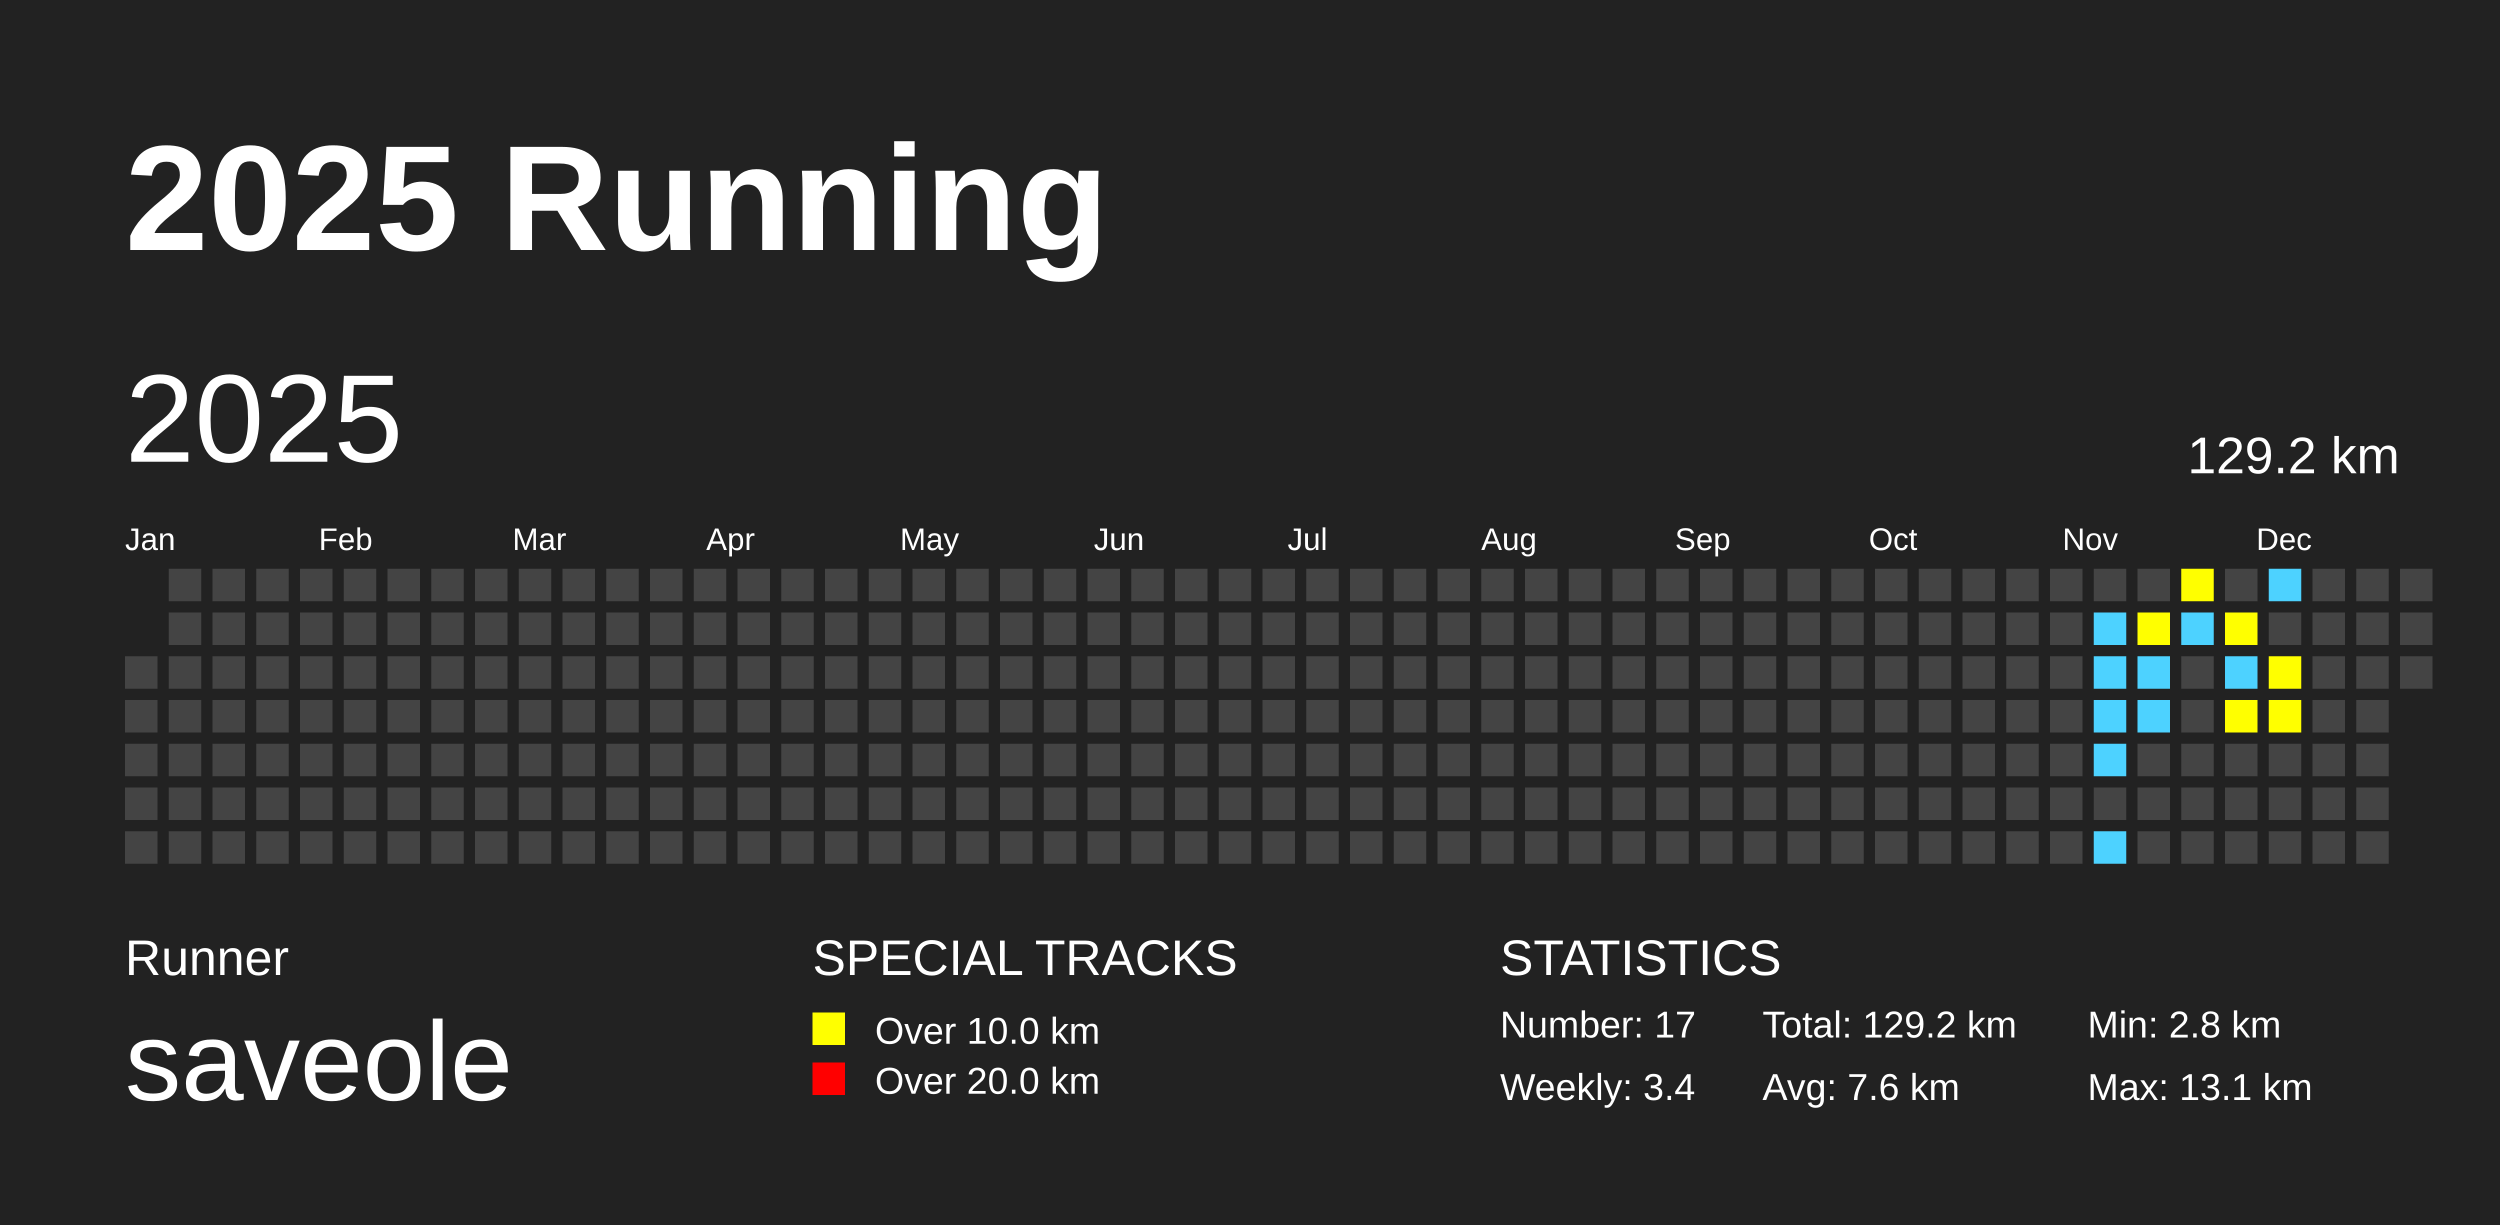
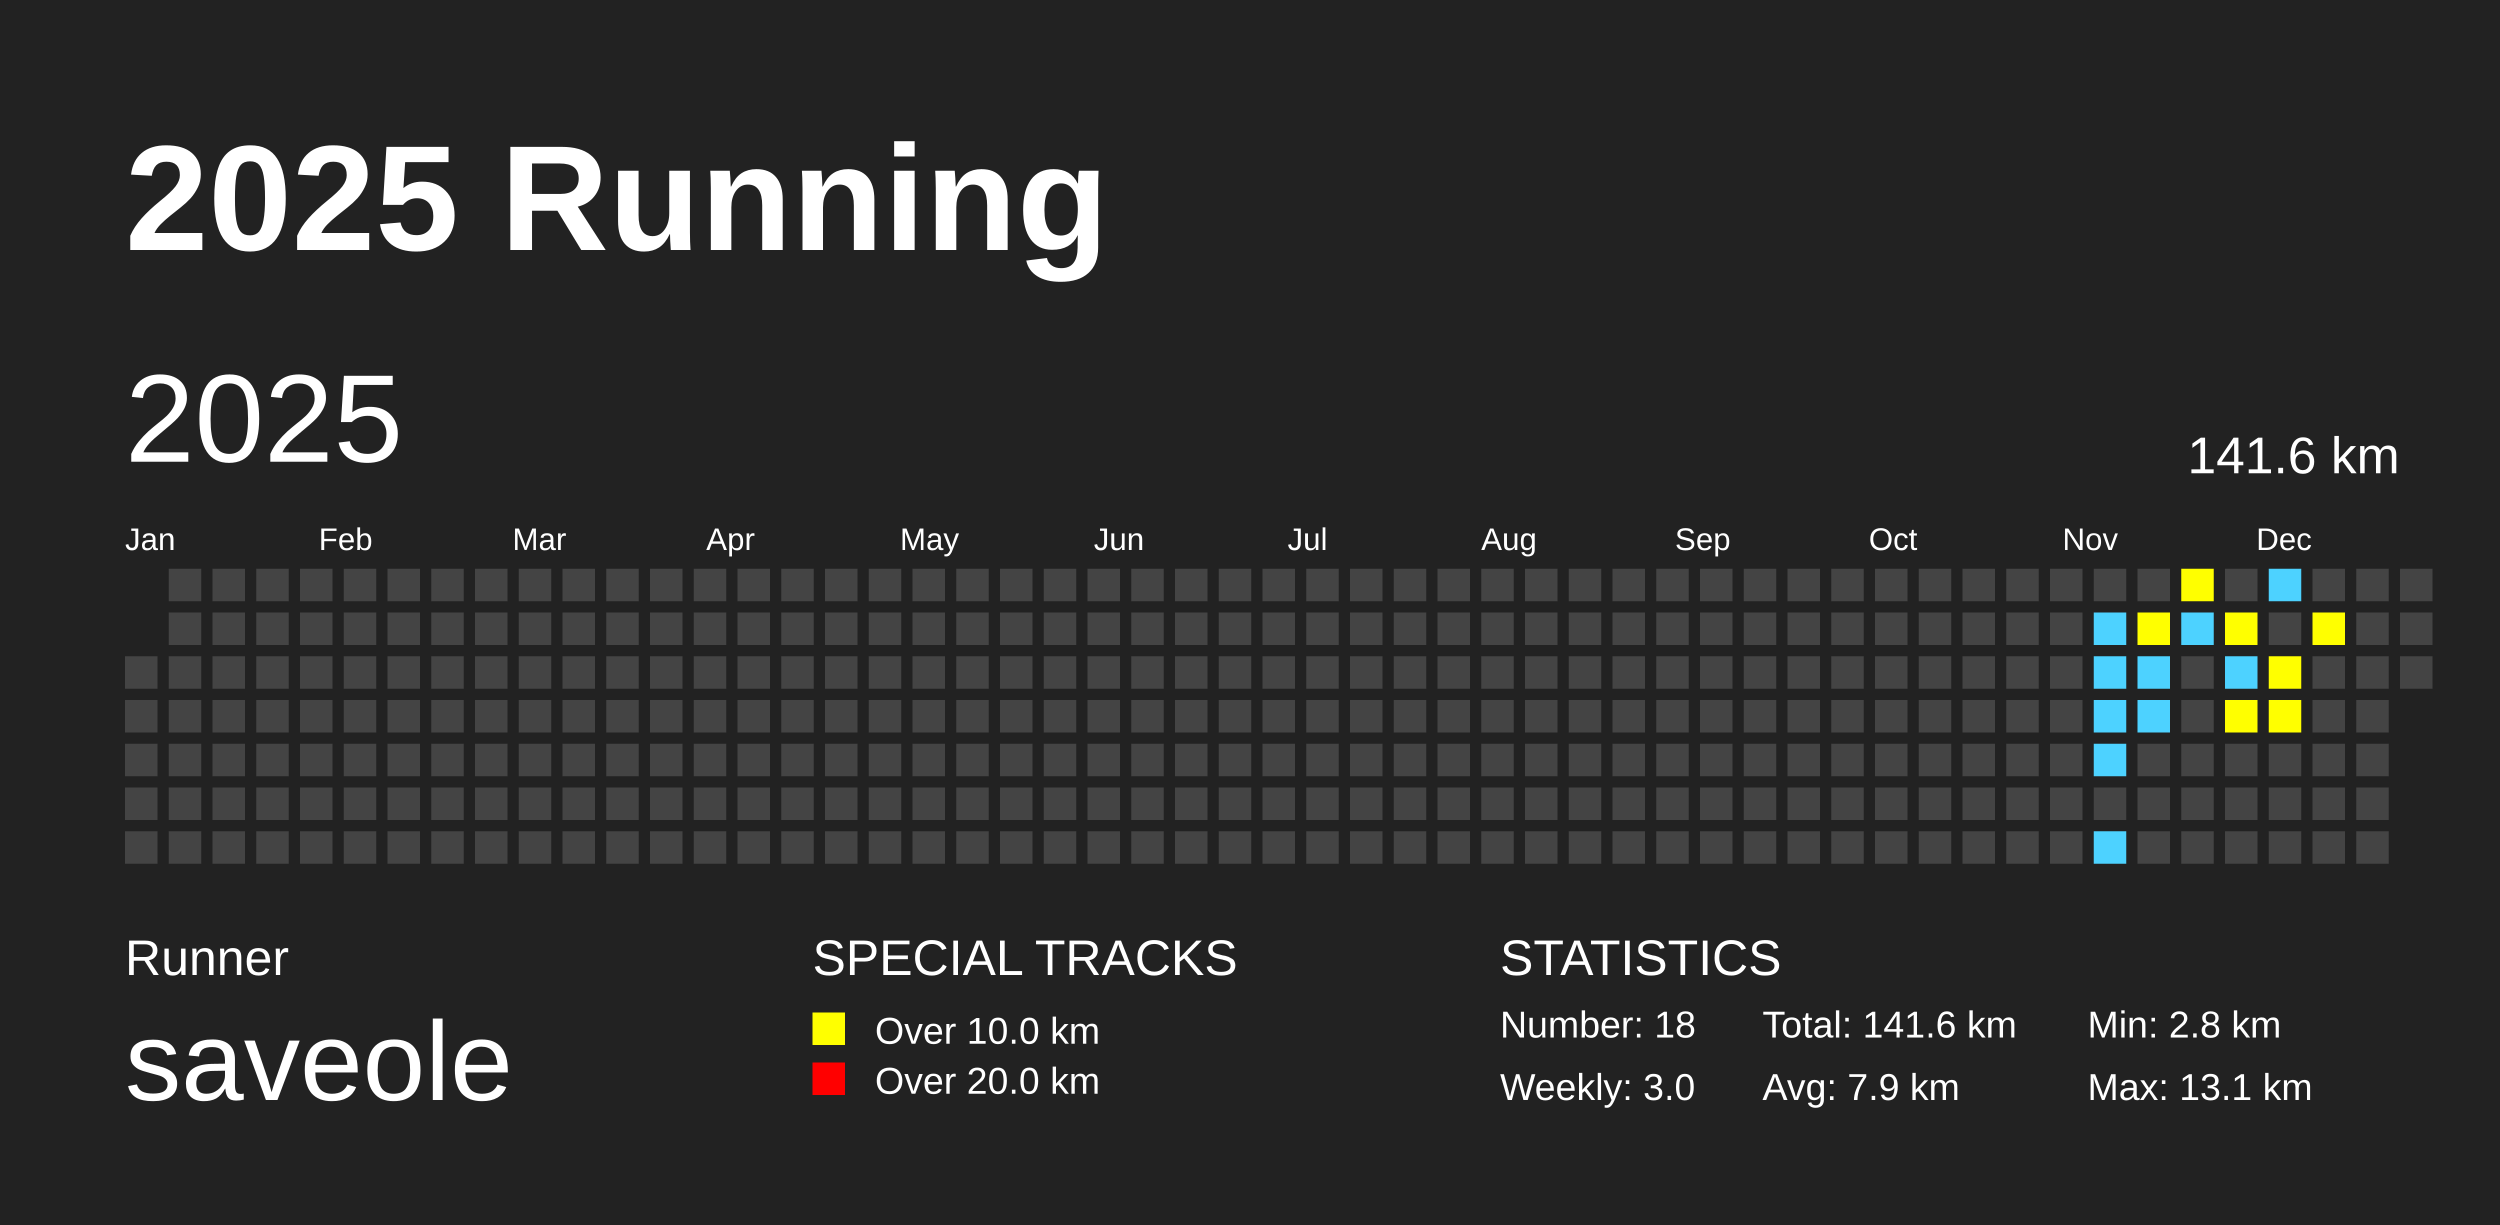
<svg xmlns="http://www.w3.org/2000/svg" baseProfile="full" height="98mm" version="1.1" viewBox="0,0,200,98" width="200mm">
  <defs />
  <rect fill="#222222" height="98" width="200" x="0" y="0" />
  <text fill="#FFFFFF" style="font-size:12px; font-family:Arial; font-weight:bold;" x="10" y="20">2025 Running</text>
  <text fill="#FFFFFF" style="font-size:4px; font-family:Arial" x="10" y="78">Runner</text>
  <text fill="#FFFFFF" style="font-size:9px; font-family:Arial" x="10" y="88">saveole</text>
  <text fill="#FFFFFF" style="font-size:4px; font-family:Arial" x="65" y="78">SPECIAL TRACKS</text>
  <rect fill="yellow" height="2.6" width="2.6" x="65" y="81" />
  <text fill="#FFFFFF" style="font-size:3px; font-family:Arial" x="70" y="83.5">Over 10.0 km</text>
  <rect fill="red" height="2.6" width="2.6" x="65" y="85" />
  <text fill="#FFFFFF" style="font-size:3px; font-family:Arial" x="70" y="87.5">Over 20.0 km</text>
  <text fill="#FFFFFF" style="font-size:4px; font-family:Arial" x="120" y="78">STATISTICS</text>
-   <text fill="#FFFFFF" style="font-size:3px; font-family:Arial" x="120" y="83">Number: 17</text>
-   <text fill="#FFFFFF" style="font-size:3px; font-family:Arial" x="120" y="88">Weekly: 3.4</text>
-   <text fill="#FFFFFF" style="font-size:3px; font-family:Arial" x="141" y="83">Total: 129.2 km</text>
-   <text fill="#FFFFFF" style="font-size:3px; font-family:Arial" x="141" y="88">Avg: 7.6 km</text>
+   <text fill="#FFFFFF" style="font-size:3px; font-family:Arial" x="120" y="83">Number: 18</text>
+   <text fill="#FFFFFF" style="font-size:3px; font-family:Arial" x="120" y="88">Weekly: 3.0</text>
+   <text fill="#FFFFFF" style="font-size:3px; font-family:Arial" x="141" y="83">Total: 141.6 km</text>
+   <text fill="#FFFFFF" style="font-size:3px; font-family:Arial" x="141" y="88">Avg: 7.9 km</text>
  <text fill="#FFFFFF" style="font-size:3px; font-family:Arial" x="167" y="83">Min: 2.8 km</text>
  <text fill="#FFFFFF" style="font-size:3px; font-family:Arial" x="167" y="88">Max: 13.1 km</text>
  <text dominant-baseline="hanging" fill="#FFFFFF" style="font-size:10.0px; font-family:Arial;" x="10" y="30">2025</text>
-   <text dominant-baseline="hanging" fill="#FFFFFF" style="font-size:4.125px; font-family:Arial;" x="175" y="35">129.2 km</text>
+   <text dominant-baseline="hanging" fill="#FFFFFF" style="font-size:4.125px; font-family:Arial;" x="175" y="35">141.6 km</text>
  <text fill="#FFFFFF" style="font-size:2.5px; font-family:Arial" x="10.0" y="44">Jan</text>
  <text fill="#FFFFFF" style="font-size:2.5px; font-family:Arial" x="25.5" y="44">Feb</text>
  <text fill="#FFFFFF" style="font-size:2.5px; font-family:Arial" x="41.0" y="44">Mar</text>
  <text fill="#FFFFFF" style="font-size:2.5px; font-family:Arial" x="56.5" y="44">Apr</text>
  <text fill="#FFFFFF" style="font-size:2.5px; font-family:Arial" x="72.0" y="44">May</text>
  <text fill="#FFFFFF" style="font-size:2.5px; font-family:Arial" x="87.5" y="44">Jun</text>
  <text fill="#FFFFFF" style="font-size:2.5px; font-family:Arial" x="103.0" y="44">Jul</text>
  <text fill="#FFFFFF" style="font-size:2.5px; font-family:Arial" x="118.5" y="44">Aug</text>
  <text fill="#FFFFFF" style="font-size:2.5px; font-family:Arial" x="134.0" y="44">Sep</text>
  <text fill="#FFFFFF" style="font-size:2.5px; font-family:Arial" x="149.5" y="44">Oct</text>
  <text fill="#FFFFFF" style="font-size:2.5px; font-family:Arial" x="165.0" y="44">Nov</text>
  <text fill="#FFFFFF" style="font-size:2.5px; font-family:Arial" x="180.5" y="44">Dec</text>
  <rect fill="#444444" height="2.6" width="2.6" x="10.0" y="52.5" />
  <rect fill="#444444" height="2.6" width="2.6" x="10.0" y="56.0" />
  <rect fill="#444444" height="2.6" width="2.6" x="10.0" y="59.5" />
  <rect fill="#444444" height="2.6" width="2.6" x="10.0" y="63.0" />
  <rect fill="#444444" height="2.6" width="2.6" x="10.0" y="66.5" />
  <rect fill="#444444" height="2.6" width="2.6" x="13.5" y="45.5" />
  <rect fill="#444444" height="2.6" width="2.6" x="13.5" y="49.0" />
  <rect fill="#444444" height="2.6" width="2.6" x="13.5" y="52.5" />
  <rect fill="#444444" height="2.6" width="2.6" x="13.5" y="56.0" />
  <rect fill="#444444" height="2.6" width="2.6" x="13.5" y="59.5" />
  <rect fill="#444444" height="2.6" width="2.6" x="13.5" y="63.0" />
  <rect fill="#444444" height="2.6" width="2.6" x="13.5" y="66.5" />
  <rect fill="#444444" height="2.6" width="2.6" x="17.0" y="45.5" />
  <rect fill="#444444" height="2.6" width="2.6" x="17.0" y="49.0" />
  <rect fill="#444444" height="2.6" width="2.6" x="17.0" y="52.5" />
  <rect fill="#444444" height="2.6" width="2.6" x="17.0" y="56.0" />
  <rect fill="#444444" height="2.6" width="2.6" x="17.0" y="59.5" />
  <rect fill="#444444" height="2.6" width="2.6" x="17.0" y="63.0" />
  <rect fill="#444444" height="2.6" width="2.6" x="17.0" y="66.5" />
  <rect fill="#444444" height="2.6" width="2.6" x="20.5" y="45.5" />
  <rect fill="#444444" height="2.6" width="2.6" x="20.5" y="49.0" />
  <rect fill="#444444" height="2.6" width="2.6" x="20.5" y="52.5" />
  <rect fill="#444444" height="2.6" width="2.6" x="20.5" y="56.0" />
  <rect fill="#444444" height="2.6" width="2.6" x="20.5" y="59.5" />
  <rect fill="#444444" height="2.6" width="2.6" x="20.5" y="63.0" />
  <rect fill="#444444" height="2.6" width="2.6" x="20.5" y="66.5" />
  <rect fill="#444444" height="2.6" width="2.6" x="24.0" y="45.5" />
  <rect fill="#444444" height="2.6" width="2.6" x="24.0" y="49.0" />
  <rect fill="#444444" height="2.6" width="2.6" x="24.0" y="52.5" />
  <rect fill="#444444" height="2.6" width="2.6" x="24.0" y="56.0" />
  <rect fill="#444444" height="2.6" width="2.6" x="24.0" y="59.5" />
  <rect fill="#444444" height="2.6" width="2.6" x="24.0" y="63.0" />
  <rect fill="#444444" height="2.6" width="2.6" x="24.0" y="66.5" />
  <rect fill="#444444" height="2.6" width="2.6" x="27.5" y="45.5" />
  <rect fill="#444444" height="2.6" width="2.6" x="27.5" y="49.0" />
  <rect fill="#444444" height="2.6" width="2.6" x="27.5" y="52.5" />
  <rect fill="#444444" height="2.6" width="2.6" x="27.5" y="56.0" />
  <rect fill="#444444" height="2.6" width="2.6" x="27.5" y="59.5" />
  <rect fill="#444444" height="2.6" width="2.6" x="27.5" y="63.0" />
  <rect fill="#444444" height="2.6" width="2.6" x="27.5" y="66.5" />
  <rect fill="#444444" height="2.6" width="2.6" x="31.0" y="45.5" />
  <rect fill="#444444" height="2.6" width="2.6" x="31.0" y="49.0" />
  <rect fill="#444444" height="2.6" width="2.6" x="31.0" y="52.5" />
  <rect fill="#444444" height="2.6" width="2.6" x="31.0" y="56.0" />
  <rect fill="#444444" height="2.6" width="2.6" x="31.0" y="59.5" />
  <rect fill="#444444" height="2.6" width="2.6" x="31.0" y="63.0" />
  <rect fill="#444444" height="2.6" width="2.6" x="31.0" y="66.5" />
  <rect fill="#444444" height="2.6" width="2.6" x="34.5" y="45.5" />
  <rect fill="#444444" height="2.6" width="2.6" x="34.5" y="49.0" />
  <rect fill="#444444" height="2.6" width="2.6" x="34.5" y="52.5" />
  <rect fill="#444444" height="2.6" width="2.6" x="34.5" y="56.0" />
  <rect fill="#444444" height="2.6" width="2.6" x="34.5" y="59.5" />
  <rect fill="#444444" height="2.6" width="2.6" x="34.5" y="63.0" />
  <rect fill="#444444" height="2.6" width="2.6" x="34.5" y="66.5" />
  <rect fill="#444444" height="2.6" width="2.6" x="38.0" y="45.5" />
  <rect fill="#444444" height="2.6" width="2.6" x="38.0" y="49.0" />
  <rect fill="#444444" height="2.6" width="2.6" x="38.0" y="52.5" />
  <rect fill="#444444" height="2.6" width="2.6" x="38.0" y="56.0" />
  <rect fill="#444444" height="2.6" width="2.6" x="38.0" y="59.5" />
  <rect fill="#444444" height="2.6" width="2.6" x="38.0" y="63.0" />
  <rect fill="#444444" height="2.6" width="2.6" x="38.0" y="66.5" />
  <rect fill="#444444" height="2.6" width="2.6" x="41.5" y="45.5" />
  <rect fill="#444444" height="2.6" width="2.6" x="41.5" y="49.0" />
  <rect fill="#444444" height="2.6" width="2.6" x="41.5" y="52.5" />
  <rect fill="#444444" height="2.6" width="2.6" x="41.5" y="56.0" />
  <rect fill="#444444" height="2.6" width="2.6" x="41.5" y="59.5" />
  <rect fill="#444444" height="2.6" width="2.6" x="41.5" y="63.0" />
  <rect fill="#444444" height="2.6" width="2.6" x="41.5" y="66.5" />
  <rect fill="#444444" height="2.6" width="2.6" x="45.0" y="45.5" />
  <rect fill="#444444" height="2.6" width="2.6" x="45.0" y="49.0" />
  <rect fill="#444444" height="2.6" width="2.6" x="45.0" y="52.5" />
  <rect fill="#444444" height="2.6" width="2.6" x="45.0" y="56.0" />
  <rect fill="#444444" height="2.6" width="2.6" x="45.0" y="59.5" />
  <rect fill="#444444" height="2.6" width="2.6" x="45.0" y="63.0" />
  <rect fill="#444444" height="2.6" width="2.6" x="45.0" y="66.5" />
  <rect fill="#444444" height="2.6" width="2.6" x="48.5" y="45.5" />
  <rect fill="#444444" height="2.6" width="2.6" x="48.5" y="49.0" />
  <rect fill="#444444" height="2.6" width="2.6" x="48.5" y="52.5" />
  <rect fill="#444444" height="2.6" width="2.6" x="48.5" y="56.0" />
  <rect fill="#444444" height="2.6" width="2.6" x="48.5" y="59.5" />
  <rect fill="#444444" height="2.6" width="2.6" x="48.5" y="63.0" />
  <rect fill="#444444" height="2.6" width="2.6" x="48.5" y="66.5" />
  <rect fill="#444444" height="2.6" width="2.6" x="52.0" y="45.5" />
  <rect fill="#444444" height="2.6" width="2.6" x="52.0" y="49.0" />
  <rect fill="#444444" height="2.6" width="2.6" x="52.0" y="52.5" />
  <rect fill="#444444" height="2.6" width="2.6" x="52.0" y="56.0" />
  <rect fill="#444444" height="2.6" width="2.6" x="52.0" y="59.5" />
  <rect fill="#444444" height="2.6" width="2.6" x="52.0" y="63.0" />
  <rect fill="#444444" height="2.6" width="2.6" x="52.0" y="66.5" />
  <rect fill="#444444" height="2.6" width="2.6" x="55.5" y="45.5" />
  <rect fill="#444444" height="2.6" width="2.6" x="55.5" y="49.0" />
  <rect fill="#444444" height="2.6" width="2.6" x="55.5" y="52.5" />
  <rect fill="#444444" height="2.6" width="2.6" x="55.5" y="56.0" />
  <rect fill="#444444" height="2.6" width="2.6" x="55.5" y="59.5" />
  <rect fill="#444444" height="2.6" width="2.6" x="55.5" y="63.0" />
  <rect fill="#444444" height="2.6" width="2.6" x="55.5" y="66.5" />
  <rect fill="#444444" height="2.6" width="2.6" x="59.0" y="45.5" />
  <rect fill="#444444" height="2.6" width="2.6" x="59.0" y="49.0" />
  <rect fill="#444444" height="2.6" width="2.6" x="59.0" y="52.5" />
  <rect fill="#444444" height="2.6" width="2.6" x="59.0" y="56.0" />
  <rect fill="#444444" height="2.6" width="2.6" x="59.0" y="59.5" />
  <rect fill="#444444" height="2.6" width="2.6" x="59.0" y="63.0" />
  <rect fill="#444444" height="2.6" width="2.6" x="59.0" y="66.5" />
  <rect fill="#444444" height="2.6" width="2.6" x="62.5" y="45.5" />
  <rect fill="#444444" height="2.6" width="2.6" x="62.5" y="49.0" />
  <rect fill="#444444" height="2.6" width="2.6" x="62.5" y="52.5" />
  <rect fill="#444444" height="2.6" width="2.6" x="62.5" y="56.0" />
  <rect fill="#444444" height="2.6" width="2.6" x="62.5" y="59.5" />
  <rect fill="#444444" height="2.6" width="2.6" x="62.5" y="63.0" />
  <rect fill="#444444" height="2.6" width="2.6" x="62.5" y="66.5" />
  <rect fill="#444444" height="2.6" width="2.6" x="66.0" y="45.5" />
  <rect fill="#444444" height="2.6" width="2.6" x="66.0" y="49.0" />
  <rect fill="#444444" height="2.6" width="2.6" x="66.0" y="52.5" />
  <rect fill="#444444" height="2.6" width="2.6" x="66.0" y="56.0" />
  <rect fill="#444444" height="2.6" width="2.6" x="66.0" y="59.5" />
  <rect fill="#444444" height="2.6" width="2.6" x="66.0" y="63.0" />
  <rect fill="#444444" height="2.6" width="2.6" x="66.0" y="66.5" />
  <rect fill="#444444" height="2.6" width="2.6" x="69.5" y="45.5" />
  <rect fill="#444444" height="2.6" width="2.6" x="69.5" y="49.0" />
  <rect fill="#444444" height="2.6" width="2.6" x="69.5" y="52.5" />
  <rect fill="#444444" height="2.6" width="2.6" x="69.5" y="56.0" />
  <rect fill="#444444" height="2.6" width="2.6" x="69.5" y="59.5" />
  <rect fill="#444444" height="2.6" width="2.6" x="69.5" y="63.0" />
  <rect fill="#444444" height="2.6" width="2.6" x="69.5" y="66.5" />
  <rect fill="#444444" height="2.6" width="2.6" x="73.0" y="45.5" />
  <rect fill="#444444" height="2.6" width="2.6" x="73.0" y="49.0" />
  <rect fill="#444444" height="2.6" width="2.6" x="73.0" y="52.5" />
  <rect fill="#444444" height="2.6" width="2.6" x="73.0" y="56.0" />
  <rect fill="#444444" height="2.6" width="2.6" x="73.0" y="59.5" />
  <rect fill="#444444" height="2.6" width="2.6" x="73.0" y="63.0" />
  <rect fill="#444444" height="2.6" width="2.6" x="73.0" y="66.5" />
  <rect fill="#444444" height="2.6" width="2.6" x="76.5" y="45.5" />
  <rect fill="#444444" height="2.6" width="2.6" x="76.5" y="49.0" />
  <rect fill="#444444" height="2.6" width="2.6" x="76.5" y="52.5" />
  <rect fill="#444444" height="2.6" width="2.6" x="76.5" y="56.0" />
  <rect fill="#444444" height="2.6" width="2.6" x="76.5" y="59.5" />
  <rect fill="#444444" height="2.6" width="2.6" x="76.5" y="63.0" />
  <rect fill="#444444" height="2.6" width="2.6" x="76.5" y="66.5" />
  <rect fill="#444444" height="2.6" width="2.6" x="80.0" y="45.5" />
  <rect fill="#444444" height="2.6" width="2.6" x="80.0" y="49.0" />
  <rect fill="#444444" height="2.6" width="2.6" x="80.0" y="52.5" />
  <rect fill="#444444" height="2.6" width="2.6" x="80.0" y="56.0" />
  <rect fill="#444444" height="2.6" width="2.6" x="80.0" y="59.5" />
  <rect fill="#444444" height="2.6" width="2.6" x="80.0" y="63.0" />
  <rect fill="#444444" height="2.6" width="2.6" x="80.0" y="66.5" />
  <rect fill="#444444" height="2.6" width="2.6" x="83.5" y="45.5" />
  <rect fill="#444444" height="2.6" width="2.6" x="83.5" y="49.0" />
  <rect fill="#444444" height="2.6" width="2.6" x="83.5" y="52.5" />
  <rect fill="#444444" height="2.6" width="2.6" x="83.5" y="56.0" />
  <rect fill="#444444" height="2.6" width="2.6" x="83.5" y="59.5" />
  <rect fill="#444444" height="2.6" width="2.6" x="83.5" y="63.0" />
  <rect fill="#444444" height="2.6" width="2.6" x="83.5" y="66.5" />
  <rect fill="#444444" height="2.6" width="2.6" x="87.0" y="45.5" />
  <rect fill="#444444" height="2.6" width="2.6" x="87.0" y="49.0" />
  <rect fill="#444444" height="2.6" width="2.6" x="87.0" y="52.5" />
  <rect fill="#444444" height="2.6" width="2.6" x="87.0" y="56.0" />
  <rect fill="#444444" height="2.6" width="2.6" x="87.0" y="59.5" />
  <rect fill="#444444" height="2.6" width="2.6" x="87.0" y="63.0" />
  <rect fill="#444444" height="2.6" width="2.6" x="87.0" y="66.5" />
  <rect fill="#444444" height="2.6" width="2.6" x="90.5" y="45.5" />
  <rect fill="#444444" height="2.6" width="2.6" x="90.5" y="49.0" />
  <rect fill="#444444" height="2.6" width="2.6" x="90.5" y="52.5" />
  <rect fill="#444444" height="2.6" width="2.6" x="90.5" y="56.0" />
  <rect fill="#444444" height="2.6" width="2.6" x="90.5" y="59.5" />
  <rect fill="#444444" height="2.6" width="2.6" x="90.5" y="63.0" />
  <rect fill="#444444" height="2.6" width="2.6" x="90.5" y="66.5" />
  <rect fill="#444444" height="2.6" width="2.6" x="94.0" y="45.5" />
  <rect fill="#444444" height="2.6" width="2.6" x="94.0" y="49.0" />
  <rect fill="#444444" height="2.6" width="2.6" x="94.0" y="52.5" />
  <rect fill="#444444" height="2.6" width="2.6" x="94.0" y="56.0" />
  <rect fill="#444444" height="2.6" width="2.6" x="94.0" y="59.5" />
  <rect fill="#444444" height="2.6" width="2.6" x="94.0" y="63.0" />
  <rect fill="#444444" height="2.6" width="2.6" x="94.0" y="66.5" />
  <rect fill="#444444" height="2.6" width="2.6" x="97.5" y="45.5" />
  <rect fill="#444444" height="2.6" width="2.6" x="97.5" y="49.0" />
  <rect fill="#444444" height="2.6" width="2.6" x="97.5" y="52.5" />
  <rect fill="#444444" height="2.6" width="2.6" x="97.5" y="56.0" />
  <rect fill="#444444" height="2.6" width="2.6" x="97.5" y="59.5" />
  <rect fill="#444444" height="2.6" width="2.6" x="97.5" y="63.0" />
  <rect fill="#444444" height="2.6" width="2.6" x="97.5" y="66.5" />
  <rect fill="#444444" height="2.6" width="2.6" x="101.0" y="45.5" />
  <rect fill="#444444" height="2.6" width="2.6" x="101.0" y="49.0" />
  <rect fill="#444444" height="2.6" width="2.6" x="101.0" y="52.5" />
  <rect fill="#444444" height="2.6" width="2.6" x="101.0" y="56.0" />
  <rect fill="#444444" height="2.6" width="2.6" x="101.0" y="59.5" />
  <rect fill="#444444" height="2.6" width="2.6" x="101.0" y="63.0" />
  <rect fill="#444444" height="2.6" width="2.6" x="101.0" y="66.5" />
  <rect fill="#444444" height="2.6" width="2.6" x="104.5" y="45.5" />
  <rect fill="#444444" height="2.6" width="2.6" x="104.5" y="49.0" />
  <rect fill="#444444" height="2.6" width="2.6" x="104.5" y="52.5" />
  <rect fill="#444444" height="2.6" width="2.6" x="104.5" y="56.0" />
  <rect fill="#444444" height="2.6" width="2.6" x="104.5" y="59.5" />
  <rect fill="#444444" height="2.6" width="2.6" x="104.5" y="63.0" />
  <rect fill="#444444" height="2.6" width="2.6" x="104.5" y="66.5" />
  <rect fill="#444444" height="2.6" width="2.6" x="108.0" y="45.5" />
  <rect fill="#444444" height="2.6" width="2.6" x="108.0" y="49.0" />
  <rect fill="#444444" height="2.6" width="2.6" x="108.0" y="52.5" />
  <rect fill="#444444" height="2.6" width="2.6" x="108.0" y="56.0" />
  <rect fill="#444444" height="2.6" width="2.6" x="108.0" y="59.5" />
  <rect fill="#444444" height="2.6" width="2.6" x="108.0" y="63.0" />
  <rect fill="#444444" height="2.6" width="2.6" x="108.0" y="66.5" />
  <rect fill="#444444" height="2.6" width="2.6" x="111.5" y="45.5" />
  <rect fill="#444444" height="2.6" width="2.6" x="111.5" y="49.0" />
  <rect fill="#444444" height="2.6" width="2.6" x="111.5" y="52.5" />
  <rect fill="#444444" height="2.6" width="2.6" x="111.5" y="56.0" />
  <rect fill="#444444" height="2.6" width="2.6" x="111.5" y="59.5" />
  <rect fill="#444444" height="2.6" width="2.6" x="111.5" y="63.0" />
  <rect fill="#444444" height="2.6" width="2.6" x="111.5" y="66.5" />
  <rect fill="#444444" height="2.6" width="2.6" x="115.0" y="45.5" />
  <rect fill="#444444" height="2.6" width="2.6" x="115.0" y="49.0" />
  <rect fill="#444444" height="2.6" width="2.6" x="115.0" y="52.5" />
  <rect fill="#444444" height="2.6" width="2.6" x="115.0" y="56.0" />
  <rect fill="#444444" height="2.6" width="2.6" x="115.0" y="59.5" />
  <rect fill="#444444" height="2.6" width="2.6" x="115.0" y="63.0" />
  <rect fill="#444444" height="2.6" width="2.6" x="115.0" y="66.5" />
  <rect fill="#444444" height="2.6" width="2.6" x="118.5" y="45.5" />
  <rect fill="#444444" height="2.6" width="2.6" x="118.5" y="49.0" />
  <rect fill="#444444" height="2.6" width="2.6" x="118.5" y="52.5" />
  <rect fill="#444444" height="2.6" width="2.6" x="118.5" y="56.0" />
  <rect fill="#444444" height="2.6" width="2.6" x="118.5" y="59.5" />
  <rect fill="#444444" height="2.6" width="2.6" x="118.5" y="63.0" />
  <rect fill="#444444" height="2.6" width="2.6" x="118.5" y="66.5" />
  <rect fill="#444444" height="2.6" width="2.6" x="122.0" y="45.5" />
  <rect fill="#444444" height="2.6" width="2.6" x="122.0" y="49.0" />
  <rect fill="#444444" height="2.6" width="2.6" x="122.0" y="52.5" />
  <rect fill="#444444" height="2.6" width="2.6" x="122.0" y="56.0" />
  <rect fill="#444444" height="2.6" width="2.6" x="122.0" y="59.5" />
  <rect fill="#444444" height="2.6" width="2.6" x="122.0" y="63.0" />
  <rect fill="#444444" height="2.6" width="2.6" x="122.0" y="66.5" />
  <rect fill="#444444" height="2.6" width="2.6" x="125.5" y="45.5" />
  <rect fill="#444444" height="2.6" width="2.6" x="125.5" y="49.0" />
  <rect fill="#444444" height="2.6" width="2.6" x="125.5" y="52.5" />
  <rect fill="#444444" height="2.6" width="2.6" x="125.5" y="56.0" />
  <rect fill="#444444" height="2.6" width="2.6" x="125.5" y="59.5" />
  <rect fill="#444444" height="2.6" width="2.6" x="125.5" y="63.0" />
  <rect fill="#444444" height="2.6" width="2.6" x="125.5" y="66.5" />
  <rect fill="#444444" height="2.6" width="2.6" x="129.0" y="45.5" />
  <rect fill="#444444" height="2.6" width="2.6" x="129.0" y="49.0" />
  <rect fill="#444444" height="2.6" width="2.6" x="129.0" y="52.5" />
  <rect fill="#444444" height="2.6" width="2.6" x="129.0" y="56.0" />
  <rect fill="#444444" height="2.6" width="2.6" x="129.0" y="59.5" />
  <rect fill="#444444" height="2.6" width="2.6" x="129.0" y="63.0" />
  <rect fill="#444444" height="2.6" width="2.6" x="129.0" y="66.5" />
  <rect fill="#444444" height="2.6" width="2.6" x="132.5" y="45.5" />
  <rect fill="#444444" height="2.6" width="2.6" x="132.5" y="49.0" />
  <rect fill="#444444" height="2.6" width="2.6" x="132.5" y="52.5" />
  <rect fill="#444444" height="2.6" width="2.6" x="132.5" y="56.0" />
  <rect fill="#444444" height="2.6" width="2.6" x="132.5" y="59.5" />
  <rect fill="#444444" height="2.6" width="2.6" x="132.5" y="63.0" />
  <rect fill="#444444" height="2.6" width="2.6" x="132.5" y="66.5" />
  <rect fill="#444444" height="2.6" width="2.6" x="136.0" y="45.5" />
  <rect fill="#444444" height="2.6" width="2.6" x="136.0" y="49.0" />
  <rect fill="#444444" height="2.6" width="2.6" x="136.0" y="52.5" />
  <rect fill="#444444" height="2.6" width="2.6" x="136.0" y="56.0" />
  <rect fill="#444444" height="2.6" width="2.6" x="136.0" y="59.5" />
  <rect fill="#444444" height="2.6" width="2.6" x="136.0" y="63.0" />
  <rect fill="#444444" height="2.6" width="2.6" x="136.0" y="66.5" />
  <rect fill="#444444" height="2.6" width="2.6" x="139.5" y="45.5" />
  <rect fill="#444444" height="2.6" width="2.6" x="139.5" y="49.0" />
  <rect fill="#444444" height="2.6" width="2.6" x="139.5" y="52.5" />
  <rect fill="#444444" height="2.6" width="2.6" x="139.5" y="56.0" />
  <rect fill="#444444" height="2.6" width="2.6" x="139.5" y="59.5" />
  <rect fill="#444444" height="2.6" width="2.6" x="139.5" y="63.0" />
  <rect fill="#444444" height="2.6" width="2.6" x="139.5" y="66.5" />
  <rect fill="#444444" height="2.6" width="2.6" x="143.0" y="45.5" />
  <rect fill="#444444" height="2.6" width="2.6" x="143.0" y="49.0" />
  <rect fill="#444444" height="2.6" width="2.6" x="143.0" y="52.5" />
  <rect fill="#444444" height="2.6" width="2.6" x="143.0" y="56.0" />
  <rect fill="#444444" height="2.6" width="2.6" x="143.0" y="59.5" />
  <rect fill="#444444" height="2.6" width="2.6" x="143.0" y="63.0" />
  <rect fill="#444444" height="2.6" width="2.6" x="143.0" y="66.5" />
  <rect fill="#444444" height="2.6" width="2.6" x="146.5" y="45.5" />
  <rect fill="#444444" height="2.6" width="2.6" x="146.5" y="49.0" />
  <rect fill="#444444" height="2.6" width="2.6" x="146.5" y="52.5" />
  <rect fill="#444444" height="2.6" width="2.6" x="146.5" y="56.0" />
  <rect fill="#444444" height="2.6" width="2.6" x="146.5" y="59.5" />
  <rect fill="#444444" height="2.6" width="2.6" x="146.5" y="63.0" />
  <rect fill="#444444" height="2.6" width="2.6" x="146.5" y="66.5" />
  <rect fill="#444444" height="2.6" width="2.6" x="150.0" y="45.5" />
  <rect fill="#444444" height="2.6" width="2.6" x="150.0" y="49.0" />
  <rect fill="#444444" height="2.6" width="2.6" x="150.0" y="52.5" />
  <rect fill="#444444" height="2.6" width="2.6" x="150.0" y="56.0" />
  <rect fill="#444444" height="2.6" width="2.6" x="150.0" y="59.5" />
  <rect fill="#444444" height="2.6" width="2.6" x="150.0" y="63.0" />
  <rect fill="#444444" height="2.6" width="2.6" x="150.0" y="66.5" />
  <rect fill="#444444" height="2.6" width="2.6" x="153.5" y="45.5" />
  <rect fill="#444444" height="2.6" width="2.6" x="153.5" y="49.0" />
  <rect fill="#444444" height="2.6" width="2.6" x="153.5" y="52.5" />
  <rect fill="#444444" height="2.6" width="2.6" x="153.5" y="56.0" />
  <rect fill="#444444" height="2.6" width="2.6" x="153.5" y="59.5" />
  <rect fill="#444444" height="2.6" width="2.6" x="153.5" y="63.0" />
  <rect fill="#444444" height="2.6" width="2.6" x="153.5" y="66.5" />
  <rect fill="#444444" height="2.6" width="2.6" x="157.0" y="45.5" />
  <rect fill="#444444" height="2.6" width="2.6" x="157.0" y="49.0" />
  <rect fill="#444444" height="2.6" width="2.6" x="157.0" y="52.5" />
  <rect fill="#444444" height="2.6" width="2.6" x="157.0" y="56.0" />
  <rect fill="#444444" height="2.6" width="2.6" x="157.0" y="59.5" />
  <rect fill="#444444" height="2.6" width="2.6" x="157.0" y="63.0" />
  <rect fill="#444444" height="2.6" width="2.6" x="157.0" y="66.5" />
  <rect fill="#444444" height="2.6" width="2.6" x="160.5" y="45.5" />
  <rect fill="#444444" height="2.6" width="2.6" x="160.5" y="49.0" />
  <rect fill="#444444" height="2.6" width="2.6" x="160.5" y="52.5" />
  <rect fill="#444444" height="2.6" width="2.6" x="160.5" y="56.0" />
  <rect fill="#444444" height="2.6" width="2.6" x="160.5" y="59.5" />
  <rect fill="#444444" height="2.6" width="2.6" x="160.5" y="63.0" />
  <rect fill="#444444" height="2.6" width="2.6" x="160.5" y="66.5" />
  <rect fill="#444444" height="2.6" width="2.6" x="164.0" y="45.5" />
  <rect fill="#444444" height="2.6" width="2.6" x="164.0" y="49.0" />
  <rect fill="#444444" height="2.6" width="2.6" x="164.0" y="52.5" />
  <rect fill="#444444" height="2.6" width="2.6" x="164.0" y="56.0" />
  <rect fill="#444444" height="2.6" width="2.6" x="164.0" y="59.5" />
  <rect fill="#444444" height="2.6" width="2.6" x="164.0" y="63.0" />
  <rect fill="#444444" height="2.6" width="2.6" x="164.0" y="66.5" />
  <rect fill="#444444" height="2.6" width="2.6" x="167.5" y="45.5" />
  <rect fill="#4DD2FF" height="2.6" width="2.6" x="167.5" y="49.0" />
  <rect fill="#4DD2FF" height="2.6" width="2.6" x="167.5" y="52.5" />
  <rect fill="#4DD2FF" height="2.6" width="2.6" x="167.5" y="56.0" />
  <rect fill="#4DD2FF" height="2.6" width="2.6" x="167.5" y="59.5" />
  <rect fill="#444444" height="2.6" width="2.6" x="167.5" y="63.0" />
  <rect fill="#4DD2FF" height="2.6" width="2.6" x="167.5" y="66.5" />
  <rect fill="#444444" height="2.6" width="2.6" x="171.0" y="45.5" />
  <rect fill="yellow" height="2.6" width="2.6" x="171.0" y="49.0" />
  <rect fill="#4DD2FF" height="2.6" width="2.6" x="171.0" y="52.5" />
  <rect fill="#4DD2FF" height="2.6" width="2.6" x="171.0" y="56.0" />
  <rect fill="#444444" height="2.6" width="2.6" x="171.0" y="59.5" />
  <rect fill="#444444" height="2.6" width="2.6" x="171.0" y="63.0" />
  <rect fill="#444444" height="2.6" width="2.6" x="171.0" y="66.5" />
  <rect fill="yellow" height="2.6" width="2.6" x="174.5" y="45.5" />
  <rect fill="#4DD2FF" height="2.6" width="2.6" x="174.5" y="49.0" />
  <rect fill="#444444" height="2.6" width="2.6" x="174.5" y="52.5" />
  <rect fill="#444444" height="2.6" width="2.6" x="174.5" y="56.0" />
  <rect fill="#444444" height="2.6" width="2.6" x="174.5" y="59.5" />
  <rect fill="#444444" height="2.6" width="2.6" x="174.5" y="63.0" />
  <rect fill="#444444" height="2.6" width="2.6" x="174.5" y="66.5" />
  <rect fill="#444444" height="2.6" width="2.6" x="178.0" y="45.5" />
  <rect fill="yellow" height="2.6" width="2.6" x="178.0" y="49.0" />
  <rect fill="#4DD2FF" height="2.6" width="2.6" x="178.0" y="52.5" />
  <rect fill="yellow" height="2.6" width="2.6" x="178.0" y="56.0" />
  <rect fill="#444444" height="2.6" width="2.6" x="178.0" y="59.5" />
  <rect fill="#444444" height="2.6" width="2.6" x="178.0" y="63.0" />
  <rect fill="#444444" height="2.6" width="2.6" x="178.0" y="66.5" />
  <rect fill="#4DD2FF" height="2.6" width="2.6" x="181.5" y="45.5" />
  <rect fill="#444444" height="2.6" width="2.6" x="181.5" y="49.0" />
  <rect fill="yellow" height="2.6" width="2.6" x="181.5" y="52.5" />
  <rect fill="yellow" height="2.6" width="2.6" x="181.5" y="56.0" />
  <rect fill="#444444" height="2.6" width="2.6" x="181.5" y="59.5" />
  <rect fill="#444444" height="2.6" width="2.6" x="181.5" y="63.0" />
  <rect fill="#444444" height="2.6" width="2.6" x="181.5" y="66.5" />
  <rect fill="#444444" height="2.6" width="2.6" x="185.0" y="45.5" />
-   <rect fill="#444444" height="2.6" width="2.6" x="185.0" y="49.0" />
+   <rect fill="yellow" height="2.6" width="2.6" x="185.0" y="49.0" />
  <rect fill="#444444" height="2.6" width="2.6" x="185.0" y="52.5" />
  <rect fill="#444444" height="2.6" width="2.6" x="185.0" y="56.0" />
  <rect fill="#444444" height="2.6" width="2.6" x="185.0" y="59.5" />
  <rect fill="#444444" height="2.6" width="2.6" x="185.0" y="63.0" />
  <rect fill="#444444" height="2.6" width="2.6" x="185.0" y="66.5" />
  <rect fill="#444444" height="2.6" width="2.6" x="188.5" y="45.5" />
  <rect fill="#444444" height="2.6" width="2.6" x="188.5" y="49.0" />
  <rect fill="#444444" height="2.6" width="2.6" x="188.5" y="52.5" />
  <rect fill="#444444" height="2.6" width="2.6" x="188.5" y="56.0" />
  <rect fill="#444444" height="2.6" width="2.6" x="188.5" y="59.5" />
  <rect fill="#444444" height="2.6" width="2.6" x="188.5" y="63.0" />
  <rect fill="#444444" height="2.6" width="2.6" x="188.5" y="66.5" />
  <rect fill="#444444" height="2.6" width="2.6" x="192.0" y="45.5" />
  <rect fill="#444444" height="2.6" width="2.6" x="192.0" y="49.0" />
  <rect fill="#444444" height="2.6" width="2.6" x="192.0" y="52.5" />
</svg>
